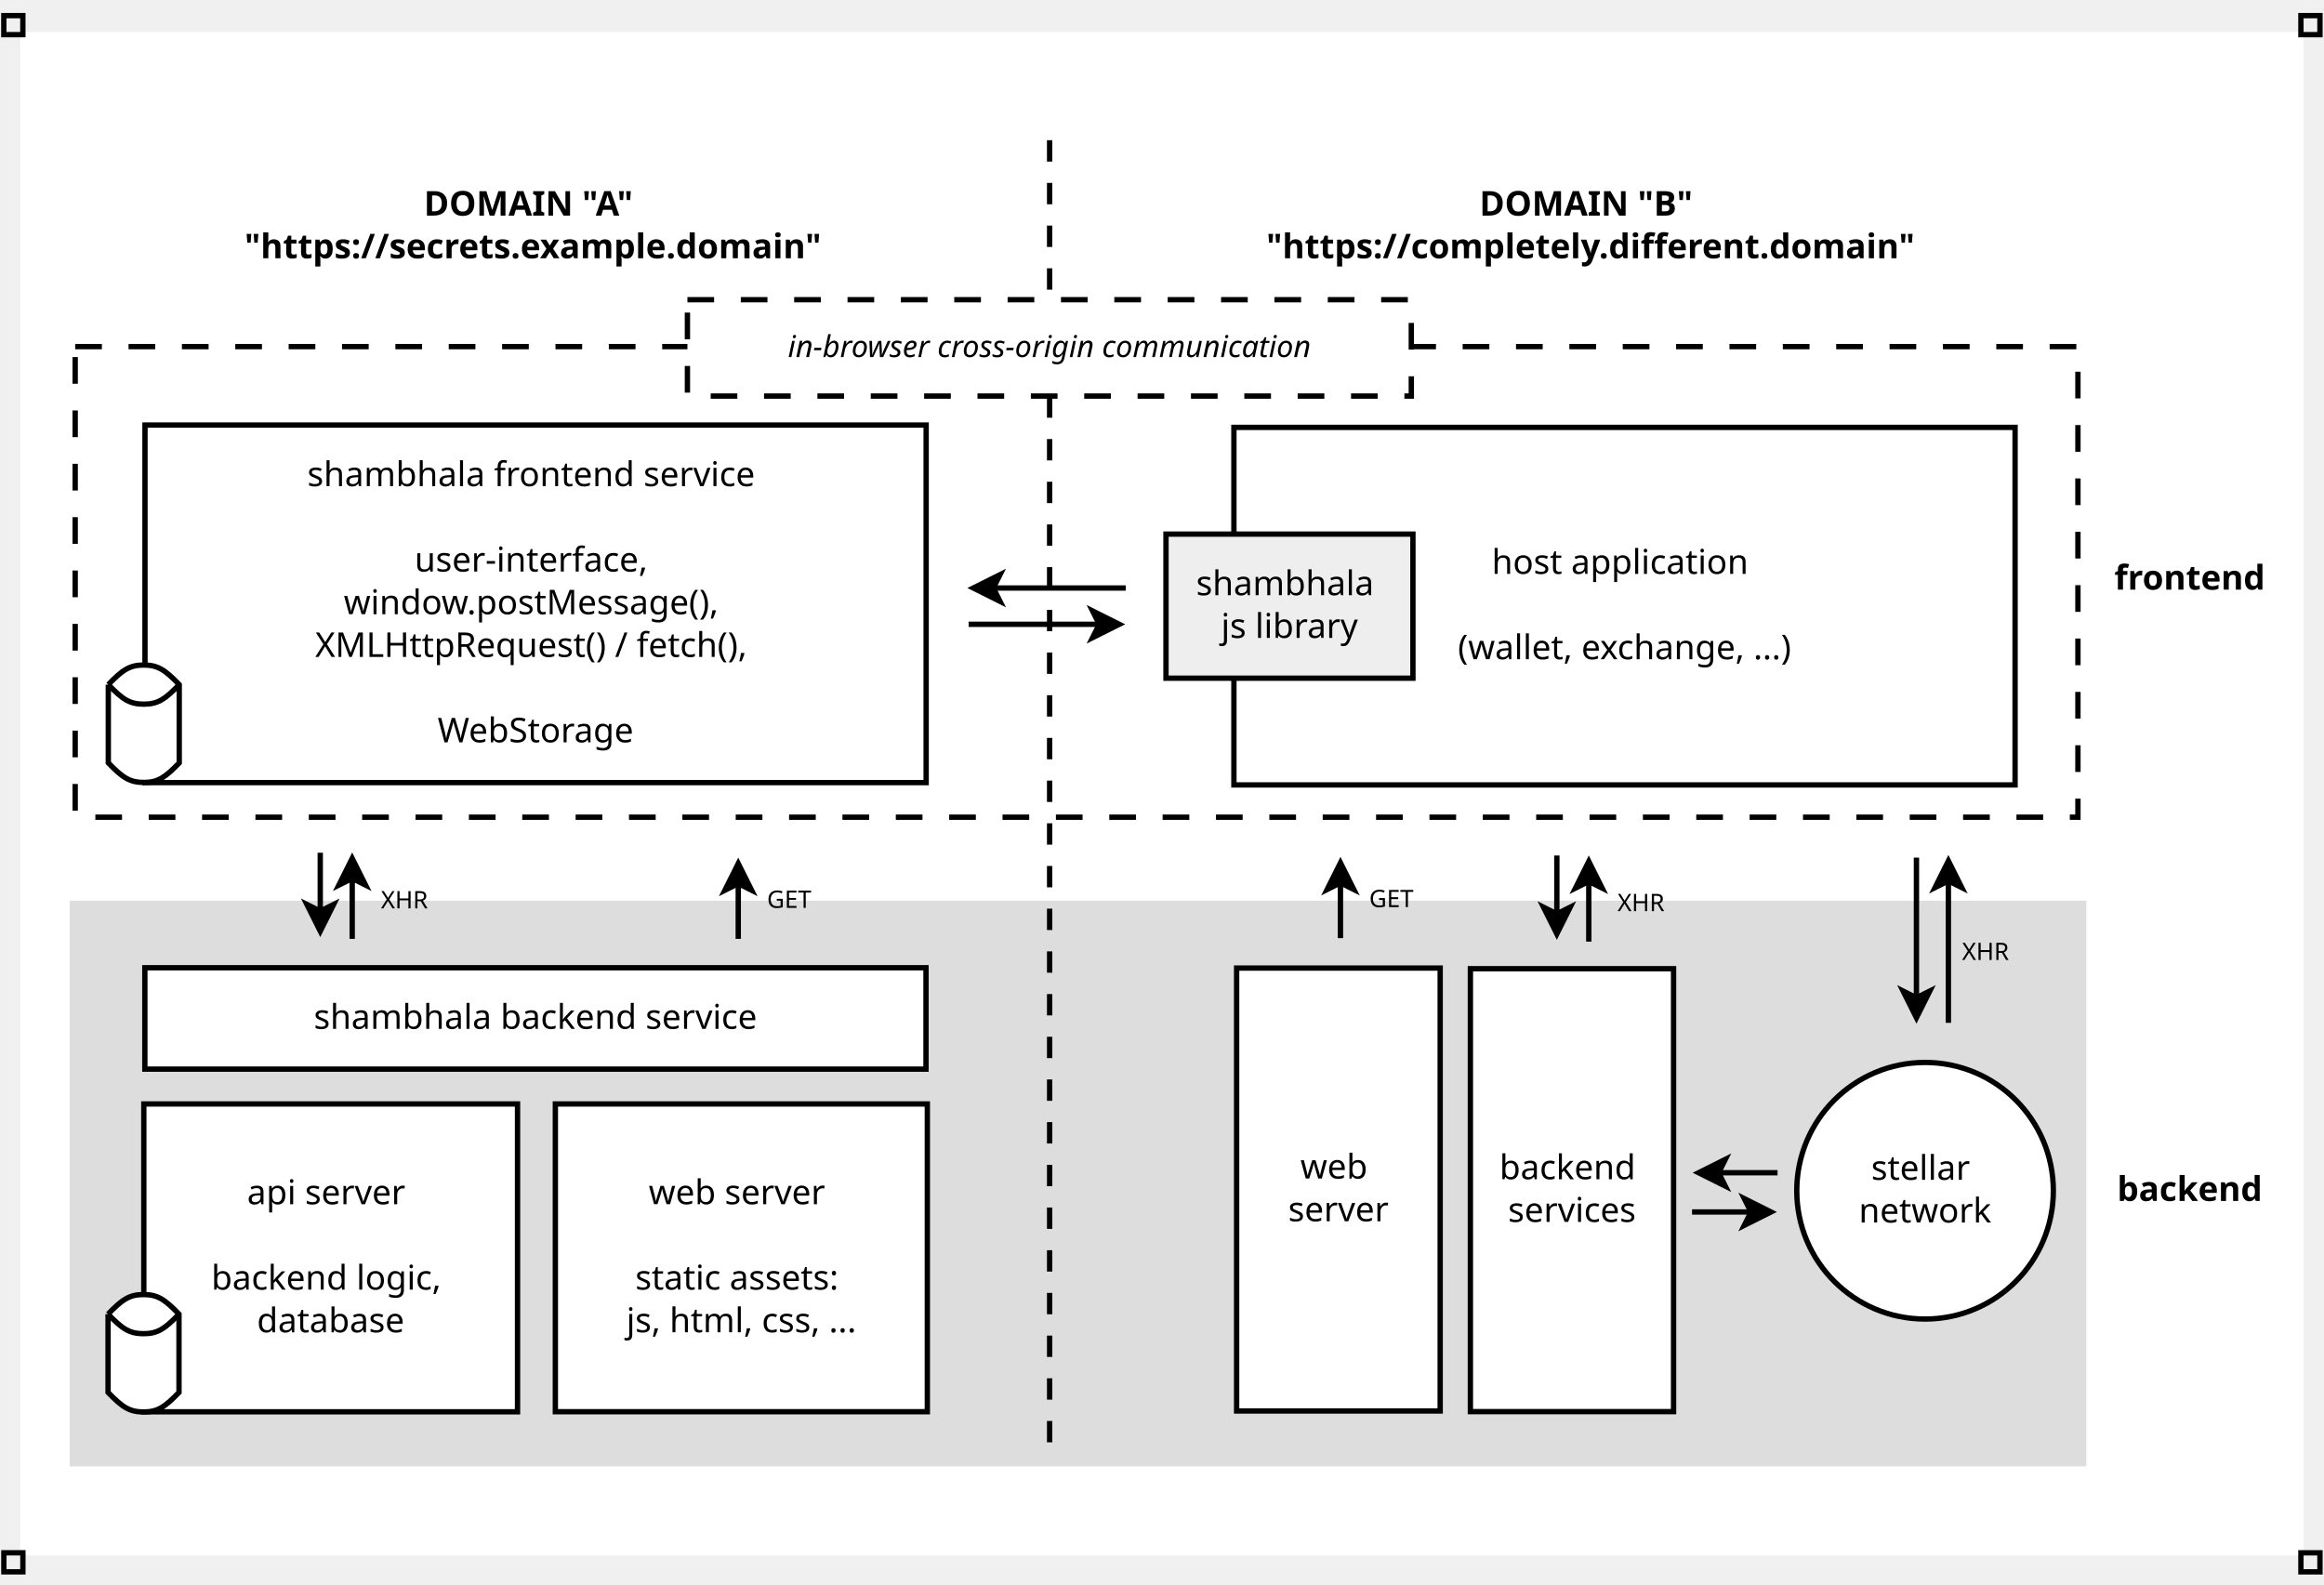
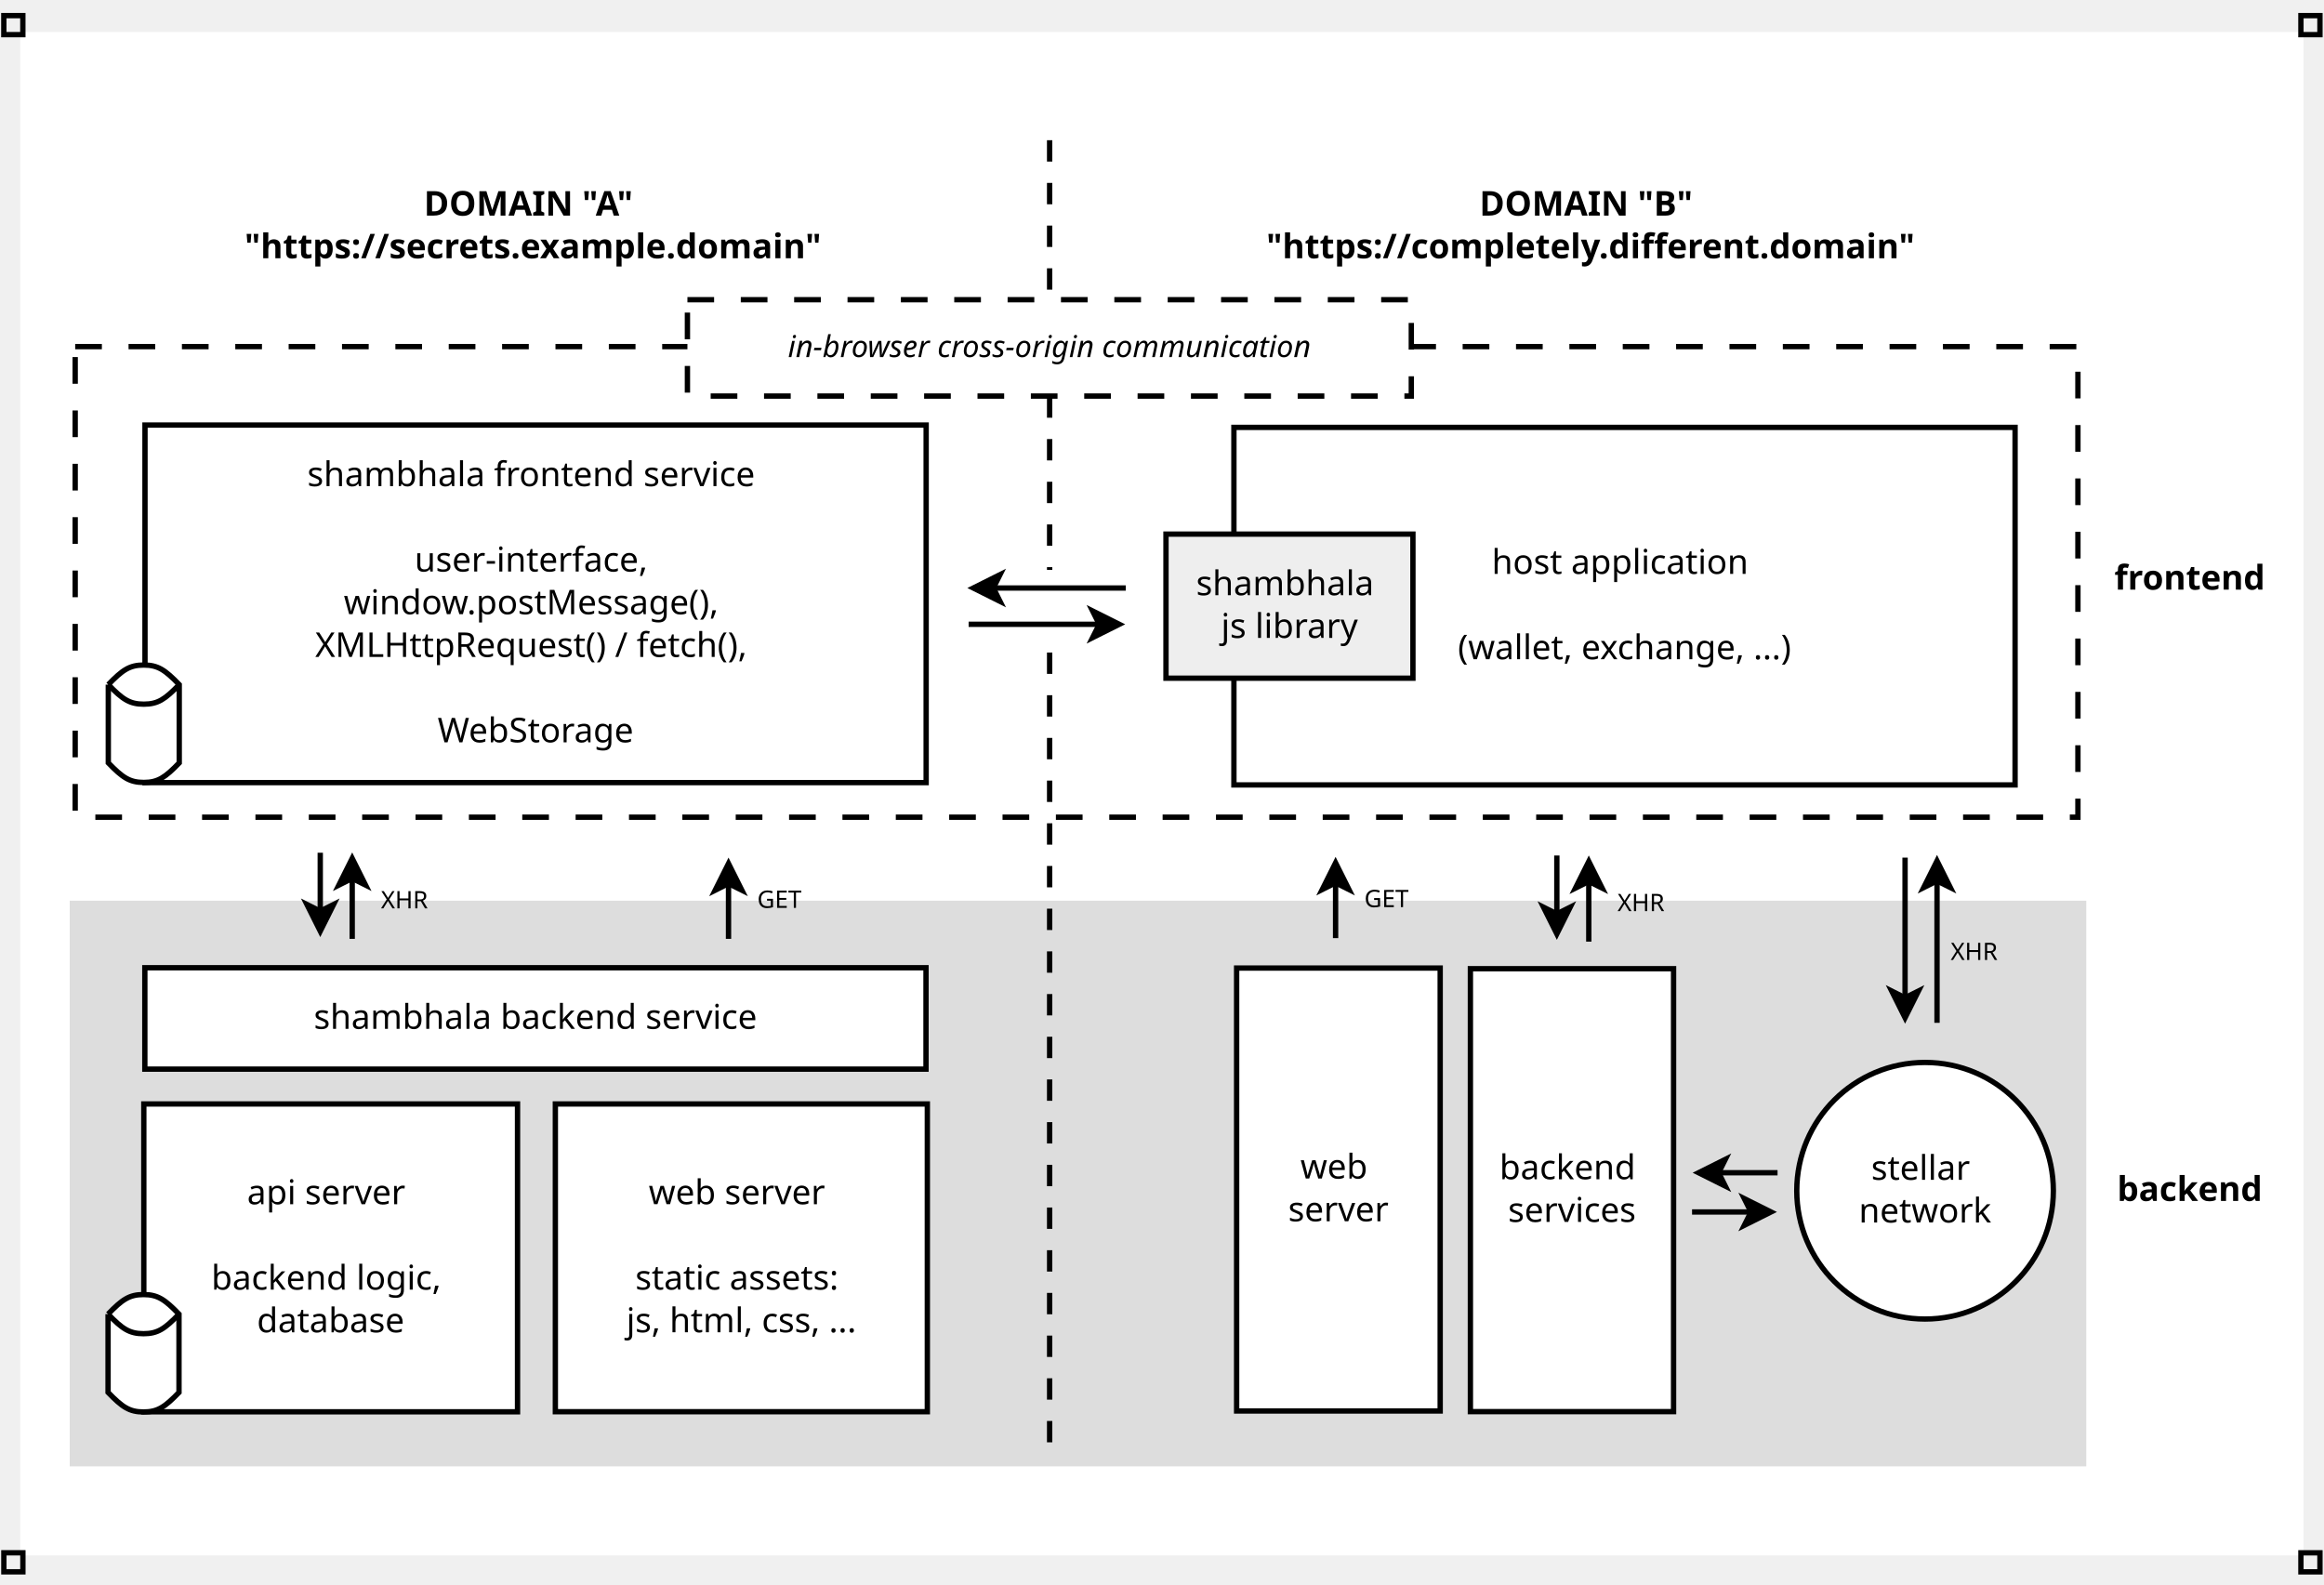
<svg xmlns="http://www.w3.org/2000/svg" width="44cm" height="30cm" viewBox="174 97 871 586">
  <g>
    <rect style="fill: #ffffff" x="182.584" y="106.051" width="853.755" height="568.967" />
    <rect style="fill: none; fill-opacity:0; stroke-width: 2; stroke: #ffffff" x="182.584" y="106.051" width="853.755" height="568.967" />
    <text font-size="12.8" style="fill: #000000;text-anchor:middle;font-family:sans-serif;font-style:normal;font-weight:normal" x="609.462" y="394.435">
      <tspan x="609.462" y="394.435" />
    </text>
  </g>
  <g>
    <rect style="fill: #dddddd" x="201.134" y="431.624" width="753.762" height="210.007" />
    <rect style="fill: none; fill-opacity:0; stroke-width: 2; stroke: #dddddd" x="201.134" y="431.624" width="753.762" height="210.007" />
    <text font-size="12.8" style="fill: #000000;text-anchor:middle;font-family:sans-serif;font-style:normal;font-weight:normal" x="578.015" y="540.527">
      <tspan x="578.015" y="540.527" />
    </text>
  </g>
+   <line style="fill: none; fill-opacity:0; stroke-width: 2; stroke-dasharray: 8; stroke: #000000" x1="567.386" y1="145.62" x2="567.386" y2="635.266" />
  <rect style="fill: none; fill-opacity:0; stroke-width: 2; stroke-dasharray: 10; stroke: #000000" x="202.18" y="222.968" width="750.594" height="176.367" />
+   <g>
+     <rect style="fill: #ffffff" x="533.025" y="307.659" width="68.21" height="24.97" />
+     <rect style="fill: none; fill-opacity:0; stroke-width: 2; stroke: #ffffff" x="533.025" y="307.659" width="68.21" height="24.97" />
+   </g>
  <g>
    <rect style="fill: #ffffff" x="228.34" y="252.37" width="292.769" height="134" />
    <rect style="fill: none; fill-opacity:0; stroke-width: 2; stroke: #000000" x="228.34" y="252.37" width="292.769" height="134" />
    <text font-size="12.8" style="fill: #000000;text-anchor:middle;font-family:sans-serif;font-style:normal;font-weight:normal" x="374.725" y="275.27">
      <tspan x="374.725" y="275.27">shambhala frontend service</tspan>
      <tspan x="374.725" y="291.27" />
      <tspan x="374.725" y="307.27">user-interface,</tspan>
      <tspan x="374.725" y="323.27">window.postMessage(),</tspan>
      <tspan x="374.725" y="339.27">XMLHttpRequest() / fetch(),</tspan>
      <tspan x="374.725" y="355.27" />
      <tspan x="374.725" y="371.27">WebStorage</tspan>
    </text>
  </g>
-   <line style="fill: none; fill-opacity:0; stroke-width: 2; stroke-dasharray: 8; stroke: #000000" x1="567.386" y1="145.62" x2="567.386" y2="635.266" />
  <text font-size="12.8" style="fill: #000000;text-anchor:middle;font-family:sans-serif;font-style:normal;font-weight:700" x="373.716" y="173.862">
    <tspan x="373.716" y="173.862">DOMAIN "A"</tspan>
    <tspan x="373.716" y="189.862">"https://secrets.example.domain"</tspan>
  </text>
  <text font-size="12.8" style="fill: #000000;text-anchor:middle;font-family:sans-serif;font-style:normal;font-weight:700" x="770.106" y="173.862">
    <tspan x="770.106" y="173.862">DOMAIN "B"</tspan>
    <tspan x="770.106" y="189.862">"https://completely.different.domain"</tspan>
  </text>
  <g>
    <line style="fill: none; fill-opacity:0; stroke-width: 2; stroke: #000000" x1="595.924" y1="313.442" x2="546.286" y2="313.442" />
    <polygon style="fill: #000000" points="538.786,313.442 548.786,308.442 546.286,313.442 548.786,318.442 " />
    <polygon style="fill: none; fill-opacity:0; stroke-width: 2; stroke: #000000" points="538.786,313.442 548.786,308.442 546.286,313.442 548.786,318.442 " />
  </g>
  <g>
    <line style="fill: none; fill-opacity:0; stroke-width: 2; stroke: #000000" x1="537.028" y1="327.038" x2="585.98" y2="327.038" />
    <polygon style="fill: #000000" points="593.48,327.038 583.48,332.038 585.98,327.038 583.48,322.038 " />
    <polygon style="fill: none; fill-opacity:0; stroke-width: 2; stroke: #000000" points="593.48,327.038 583.48,332.038 585.98,327.038 583.48,322.038 " />
  </g>
  <g>
    <rect style="fill: #ffffff" x="636.45" y="253.24" width="292.769" height="134" />
    <rect style="fill: none; fill-opacity:0; stroke-width: 2; stroke: #000000" x="636.45" y="253.24" width="292.769" height="134" />
    <text font-size="12.8" style="fill: #000000;text-anchor:middle;font-family:sans-serif;font-style:normal;font-weight:normal" x="782.835" y="308.14">
      <tspan x="782.835" y="308.14">host application</tspan>
      <tspan x="782.835" y="324.14" />
      <tspan x="782.835" y="340.14">(wallet, exchange, ...)</tspan>
    </text>
  </g>
  <g>
    <rect style="fill: #eeeeee" x="610.994" y="293.24" width="92.55" height="54" />
    <rect style="fill: none; fill-opacity:0; stroke-width: 2; stroke: #000000" x="610.994" y="293.24" width="92.55" height="54" />
    <text font-size="12.8" style="fill: #000000;text-anchor:middle;font-family:sans-serif;font-style:normal;font-weight:normal" x="657.269" y="316.14">
      <tspan x="657.269" y="316.14">shambhala</tspan>
      <tspan x="657.269" y="332.14">js library</tspan>
    </text>
  </g>
  <g>
    <rect style="fill: #ffffff" x="227.9" y="506.808" width="140.06" height="115.371" />
    <rect style="fill: none; fill-opacity:0; stroke-width: 2; stroke: #000000" x="227.9" y="506.808" width="140.06" height="115.371" />
    <text font-size="12.8" style="fill: #000000;text-anchor:middle;font-family:sans-serif;font-style:normal;font-weight:normal" x="297.93" y="544.393">
      <tspan x="297.93" y="544.393">api server</tspan>
      <tspan x="297.93" y="560.393" />
      <tspan x="297.93" y="576.393">backend logic,</tspan>
      <tspan x="297.93" y="592.393">database</tspan>
    </text>
  </g>
  <g>
    <rect style="fill: #ffffff" x="382.136" y="506.808" width="139.415" height="115.339" />
    <rect style="fill: none; fill-opacity:0; stroke-width: 2; stroke: #000000" x="382.136" y="506.808" width="139.415" height="115.339" />
    <text font-size="12.8" style="fill: #000000;text-anchor:middle;font-family:sans-serif;font-style:normal;font-weight:normal" x="451.843" y="544.378">
      <tspan x="451.843" y="544.378">web server</tspan>
      <tspan x="451.843" y="560.378" />
      <tspan x="451.843" y="576.378">static assets:</tspan>
      <tspan x="451.843" y="592.378">js, html, css, ...</tspan>
    </text>
  </g>
  <g>
-     <line style="fill: none; fill-opacity:0; stroke-width: 2; stroke: #000000" x1="450.688" y1="444.93" x2="450.688" y2="424.206" />
-     <polygon style="fill: #000000" points="450.688,416.706 455.688,426.706 450.688,424.206 445.688,426.706 " />
-     <polygon style="fill: none; fill-opacity:0; stroke-width: 2; stroke: #000000" points="450.688,416.706 455.688,426.706 450.688,424.206 445.688,426.706 " />
-   </g>
-   <text font-size="9.031" style="fill: #000000;text-anchor:start;font-family:sans-serif;font-style:normal;font-weight:normal" x="461.456" y="433.32">
-     <tspan x="461.456" y="433.32">GET</tspan>
+     <line style="fill: none; fill-opacity:0; stroke-width: 2; stroke: #000000" x1="447.034" y1="444.93" x2="447.034" y2="424.206" />
+     <polygon style="fill: #000000" points="447.034,416.706 452.034,426.706 447.034,424.206 442.034,426.706 " />
+     <polygon style="fill: none; fill-opacity:0; stroke-width: 2; stroke: #000000" points="447.034,416.706 452.034,426.706 447.034,424.206 442.034,426.706 " />
+   </g>
+   <text font-size="9.031" style="fill: #000000;text-anchor:start;font-family:sans-serif;font-style:normal;font-weight:normal" x="457.802" y="433.32">
+     <tspan x="457.802" y="433.32">GET</tspan>
  </text>
  <g>
    <rect style="fill: #ffffff" x="228.284" y="455.752" width="292.769" height="38" />
    <rect style="fill: none; fill-opacity:0; stroke-width: 2; stroke: #000000" x="228.284" y="455.752" width="292.769" height="38" />
    <text font-size="12.8" style="fill: #000000;text-anchor:middle;font-family:sans-serif;font-style:normal;font-weight:normal" x="374.669" y="478.652">
      <tspan x="374.669" y="478.652">shambhala backend service</tspan>
    </text>
  </g>
  <g>
    <rect style="fill: #ffffff" x="431.636" y="205.394" width="271.3" height="36.111" />
    <rect style="fill: none; fill-opacity:0; stroke-width: 2; stroke-dasharray: 10; stroke: #000000" x="431.636" y="205.394" width="271.3" height="36.111" />
    <text font-size="11.289" style="fill: #000000;text-anchor:middle;font-family:sans-serif;font-style:italic;font-weight:normal" x="567.286" y="226.894">
      <tspan x="567.286" y="226.894">in-browser cross-origin communication</tspan>
    </text>
  </g>
  <g>
    <ellipse style="fill: #ffffff" cx="895.483" cy="539.333" rx="48.083" ry="48.083" />
    <ellipse style="fill: none; fill-opacity:0; stroke-width: 2; stroke: #000000" cx="895.483" cy="539.333" rx="48.083" ry="48.083" />
    <text font-size="12.8" style="fill: #000000;text-anchor:middle;font-family:sans-serif;font-style:normal;font-weight:normal" x="895.483" y="535.233">
      <tspan x="895.483" y="535.233">stellar</tspan>
      <tspan x="895.483" y="551.233">network</tspan>
    </text>
  </g>
  <g>
    <rect style="fill: #ffffff" x="637.468" y="455.874" width="76.291" height="166" />
    <rect style="fill: none; fill-opacity:0; stroke-width: 2; stroke: #000000" x="637.468" y="455.874" width="76.291" height="166" />
    <text font-size="12.8" style="fill: #000000;text-anchor:middle;font-family:sans-serif;font-style:normal;font-weight:normal" x="675.613" y="534.774">
      <tspan x="675.613" y="534.774">web</tspan>
      <tspan x="675.613" y="550.774">server</tspan>
    </text>
  </g>
  <g>
-     <g>
-       <line style="fill: none; fill-opacity:0; stroke-width: 2; stroke: #000000" x1="676.384" y1="444.656" x2="676.384" y2="423.932" />
-       <polygon style="fill: #000000" points="676.384,416.432 681.384,426.432 676.384,423.932 671.384,426.432 " />
-       <polygon style="fill: none; fill-opacity:0; stroke-width: 2; stroke: #000000" points="676.384,416.432 681.384,426.432 676.384,423.932 671.384,426.432 " />
-     </g>
-     <text font-size="9.031" style="fill: #000000;text-anchor:start;font-family:sans-serif;font-style:normal;font-weight:normal" x="687.152" y="433.046">
-       <tspan x="687.152" y="433.046">GET</tspan>
-     </text>
-   </g>
+     <line style="fill: none; fill-opacity:0; stroke-width: 2; stroke: #000000" x1="674.557" y1="444.656" x2="674.557" y2="423.932" />
+     <polygon style="fill: #000000" points="674.557,416.432 679.557,426.432 674.557,423.932 669.557,426.432 " />
+     <polygon style="fill: none; fill-opacity:0; stroke-width: 2; stroke: #000000" points="674.557,416.432 679.557,426.432 674.557,423.932 669.557,426.432 " />
+   </g>
+   <text font-size="9.031" style="fill: #000000;text-anchor:start;font-family:sans-serif;font-style:normal;font-weight:normal" x="685.325" y="433.046">
+     <tspan x="685.325" y="433.046">GET</tspan>
+   </text>
  <g>
    <rect style="fill: #ffffff" x="725.082" y="456.116" width="76.15" height="166" />
    <rect style="fill: none; fill-opacity:0; stroke-width: 2; stroke: #000000" x="725.082" y="456.116" width="76.15" height="166" />
    <text font-size="12.8" style="fill: #000000;text-anchor:middle;font-family:sans-serif;font-style:normal;font-weight:normal" x="763.157" y="535.016">
      <tspan x="763.157" y="535.016">backend</tspan>
      <tspan x="763.157" y="551.016">services</tspan>
    </text>
  </g>
  <g>
    <line style="fill: none; fill-opacity:0; stroke-width: 2; stroke: #000000" x1="294.028" y1="412.656" x2="294.028" y2="434.536" />
    <polygon style="fill: #000000" points="294.028,442.036 289.028,432.036 294.028,434.536 299.028,432.036 " />
    <polygon style="fill: none; fill-opacity:0; stroke-width: 2; stroke: #000000" points="294.028,442.036 289.028,432.036 294.028,434.536 299.028,432.036 " />
  </g>
  <g>
    <line style="fill: none; fill-opacity:0; stroke-width: 2; stroke: #000000" x1="306.002" y1="444.93" x2="306.002" y2="422.274" />
    <polygon style="fill: #000000" points="306.002,414.774 311.002,424.774 306.002,422.274 301.002,424.774 " />
    <polygon style="fill: none; fill-opacity:0; stroke-width: 2; stroke: #000000" points="306.002,414.774 311.002,424.774 306.002,422.274 301.002,424.774 " />
  </g>
  <text font-size="9.031" style="fill: #000000;text-anchor:start;font-family:sans-serif;font-style:normal;font-weight:normal" x="316.772" y="433.508">
    <tspan x="316.772" y="433.508">XHR</tspan>
  </text>
  <g>
    <line style="fill: none; fill-opacity:0; stroke-width: 2; stroke: #000000" x1="757.48" y1="413.69" x2="757.48" y2="435.57" />
    <polygon style="fill: #000000" points="757.48,443.07 752.48,433.07 757.48,435.57 762.48,433.07 " />
    <polygon style="fill: none; fill-opacity:0; stroke-width: 2; stroke: #000000" points="757.48,443.07 752.48,433.07 757.48,435.57 762.48,433.07 " />
  </g>
  <g>
    <line style="fill: none; fill-opacity:0; stroke-width: 2; stroke: #000000" x1="769.454" y1="445.966" x2="769.454" y2="423.408" />
    <polygon style="fill: #000000" points="769.454,415.908 774.454,425.908 769.454,423.408 764.454,425.908 " />
    <polygon style="fill: none; fill-opacity:0; stroke-width: 2; stroke: #000000" points="769.454,415.908 774.454,425.908 769.454,423.408 764.454,425.908 " />
  </g>
  <text font-size="9.031" style="fill: #000000;text-anchor:start;font-family:sans-serif;font-style:normal;font-weight:normal" x="780.224" y="434.542">
    <tspan x="780.224" y="434.542">XHR</tspan>
  </text>
  <g>
-     <line style="fill: none; fill-opacity:0; stroke-width: 2; stroke: #000000" x1="892.252" y1="414.484" x2="892.252" y2="466.994" />
-     <polygon style="fill: #000000" points="892.252,474.494 887.252,464.494 892.252,466.994 897.252,464.494 " />
-     <polygon style="fill: none; fill-opacity:0; stroke-width: 2; stroke: #000000" points="892.252,474.494 887.252,464.494 892.252,466.994 897.252,464.494 " />
-   </g>
-   <g>
-     <line style="fill: none; fill-opacity:0; stroke-width: 2; stroke: #000000" x1="904.228" y1="476.4" x2="904.228" y2="423.204" />
-     <polygon style="fill: #000000" points="904.228,415.704 909.228,425.704 904.228,423.204 899.228,425.704 " />
-     <polygon style="fill: none; fill-opacity:0; stroke-width: 2; stroke: #000000" points="904.228,415.704 909.228,425.704 904.228,423.204 899.228,425.704 " />
-   </g>
-   <text font-size="9.031" style="fill: #000000;text-anchor:start;font-family:sans-serif;font-style:normal;font-weight:normal" x="909.34" y="452.856">
-     <tspan x="909.34" y="452.856">XHR</tspan>
+     <line style="fill: none; fill-opacity:0; stroke-width: 2; stroke: #000000" x1="887.989" y1="414.484" x2="887.989" y2="466.994" />
+     <polygon style="fill: #000000" points="887.989,474.494 882.989,464.494 887.989,466.994 892.989,464.494 " />
+     <polygon style="fill: none; fill-opacity:0; stroke-width: 2; stroke: #000000" points="887.989,474.494 882.989,464.494 887.989,466.994 892.989,464.494 " />
+   </g>
+   <g>
+     <line style="fill: none; fill-opacity:0; stroke-width: 2; stroke: #000000" x1="899.965" y1="476.4" x2="899.965" y2="423.204" />
+     <polygon style="fill: #000000" points="899.965,415.704 904.965,425.704 899.965,423.204 894.965,425.704 " />
+     <polygon style="fill: none; fill-opacity:0; stroke-width: 2; stroke: #000000" points="899.965,415.704 904.965,425.704 899.965,423.204 894.965,425.704 " />
+   </g>
+   <text font-size="9.031" style="fill: #000000;text-anchor:start;font-family:sans-serif;font-style:normal;font-weight:normal" x="905.077" y="452.856">
+     <tspan x="905.077" y="452.856">XHR</tspan>
  </text>
  <g>
    <line style="fill: none; fill-opacity:0; stroke-width: 2; stroke: #000000" x1="808.156" y1="547.288" x2="830.238" y2="547.288" />
    <polygon style="fill: #000000" points="837.738,547.288 827.738,552.288 830.238,547.288 827.738,542.288 " />
    <polygon style="fill: none; fill-opacity:0; stroke-width: 2; stroke: #000000" points="837.738,547.288 827.738,552.288 830.238,547.288 827.738,542.288 " />
  </g>
  <g>
    <line style="fill: none; fill-opacity:0; stroke-width: 2; stroke: #000000" x1="818.114" y1="532.586" x2="840.196" y2="532.586" />
    <polygon style="fill: #000000" points="810.614,532.586 820.614,527.586 818.114,532.586 820.614,537.586 " />
    <polygon style="fill: none; fill-opacity:0; stroke-width: 2; stroke: #000000" points="810.614,532.586 820.614,527.586 818.114,532.586 820.614,537.586 " />
  </g>
  <g>
    <path style="fill: #ffffff" d="M 214.5 585.573 C 219.817,580.073 222.475,578.24 227.792,578.24 C 233.109,578.24 235.768,580.073 241.085,585.573 L 241.085,614.907 C 235.768,620.407 233.109,622.24 227.792,622.24 C 222.475,622.24 219.817,620.407 214.5,614.907 L 214.5,585.573z" />
    <path style="fill: none; fill-opacity:0; stroke-width: 2; stroke: #000000" d="M 214.5 585.573 C 219.817,580.073 222.475,578.24 227.792,578.24 C 233.109,578.24 235.768,580.073 241.085,585.573 L 241.085,614.907 C 235.768,620.407 233.109,622.24 227.792,622.24 C 222.475,622.24 219.817,620.407 214.5,614.907 L 214.5,585.573" />
    <path style="fill: none; fill-opacity:0; stroke-width: 2; stroke: #000000" d="M 214.5 585.573 C 219.817,591.073 222.475,592.907 227.792,592.907 C 233.109,592.907 235.768,591.073 241.085,585.573" />
    <text font-size="12.8" style="fill: #000000;text-anchor:middle;font-family:sans-serif;font-style:normal;font-weight:normal" x="227.792" y="607.907">
      <tspan x="227.792" y="607.907" />
    </text>
  </g>
  <g>
    <path style="fill: #ffffff" d="M 214.592 349.641 C 219.909,344.141 222.567,342.308 227.884,342.308 C 233.201,342.308 235.86,344.141 241.177,349.641 L 241.177,378.975 C 235.86,384.475 233.201,386.308 227.884,386.308 C 222.567,386.308 219.909,384.475 214.592,378.975 L 214.592,349.641z" />
    <path style="fill: none; fill-opacity:0; stroke-width: 2; stroke: #000000" d="M 214.592 349.641 C 219.909,344.141 222.567,342.308 227.884,342.308 C 233.201,342.308 235.86,344.141 241.177,349.641 L 241.177,378.975 C 235.86,384.475 233.201,386.308 227.884,386.308 C 222.567,386.308 219.909,384.475 214.592,378.975 L 214.592,349.641" />
    <path style="fill: none; fill-opacity:0; stroke-width: 2; stroke: #000000" d="M 214.592 349.641 C 219.909,355.141 222.567,356.975 227.884,356.975 C 233.201,356.975 235.86,355.141 241.177,349.641" />
    <text font-size="12.8" style="fill: #000000;text-anchor:middle;font-family:sans-serif;font-style:normal;font-weight:normal" x="227.884" y="371.975">
      <tspan x="227.884" y="371.975" />
    </text>
  </g>
-   <text font-size="12.8" style="fill: #000000;text-anchor:middle;font-family:sans-serif;font-style:normal;font-weight:700" x="994.681" y="314.054">
-     <tspan x="994.681" y="314.054">frontend</tspan>
-   </text>
-   <text font-size="12.8" style="fill: #000000;text-anchor:middle;font-family:sans-serif;font-style:normal;font-weight:700" x="994.681" y="543.152">
-     <tspan x="994.681" y="543.152">backend</tspan>
+   <text font-size="12.8" style="fill: #000000;text-anchor:middle;font-family:sans-serif;font-style:normal;font-weight:700" x="994.682" y="314.054">
+     <tspan x="994.682" y="314.054">frontend</tspan>
+   </text>
+   <text font-size="12.8" style="fill: #000000;text-anchor:middle;font-family:sans-serif;font-style:normal;font-weight:700" x="994.682" y="543.152">
+     <tspan x="994.682" y="543.152">backend</tspan>
  </text>
  <rect style="fill: none; fill-opacity:0; stroke-width: 2; stroke: #000000" x="175.433" y="98.922" width="7.13" height="7.13" />
  <rect style="fill: none; fill-opacity:0; stroke-width: 2; stroke: #000000" x="1036.35" y="98.921" width="7.13" height="7.13" />
  <rect style="fill: none; fill-opacity:0; stroke-width: 2; stroke: #000000" x="175.448" y="675.02" width="7.13" height="7.13" />
  <rect style="fill: none; fill-opacity:0; stroke-width: 2; stroke: #000000" x="1036.35" y="675.028" width="7.13" height="7.13" />
</svg>
